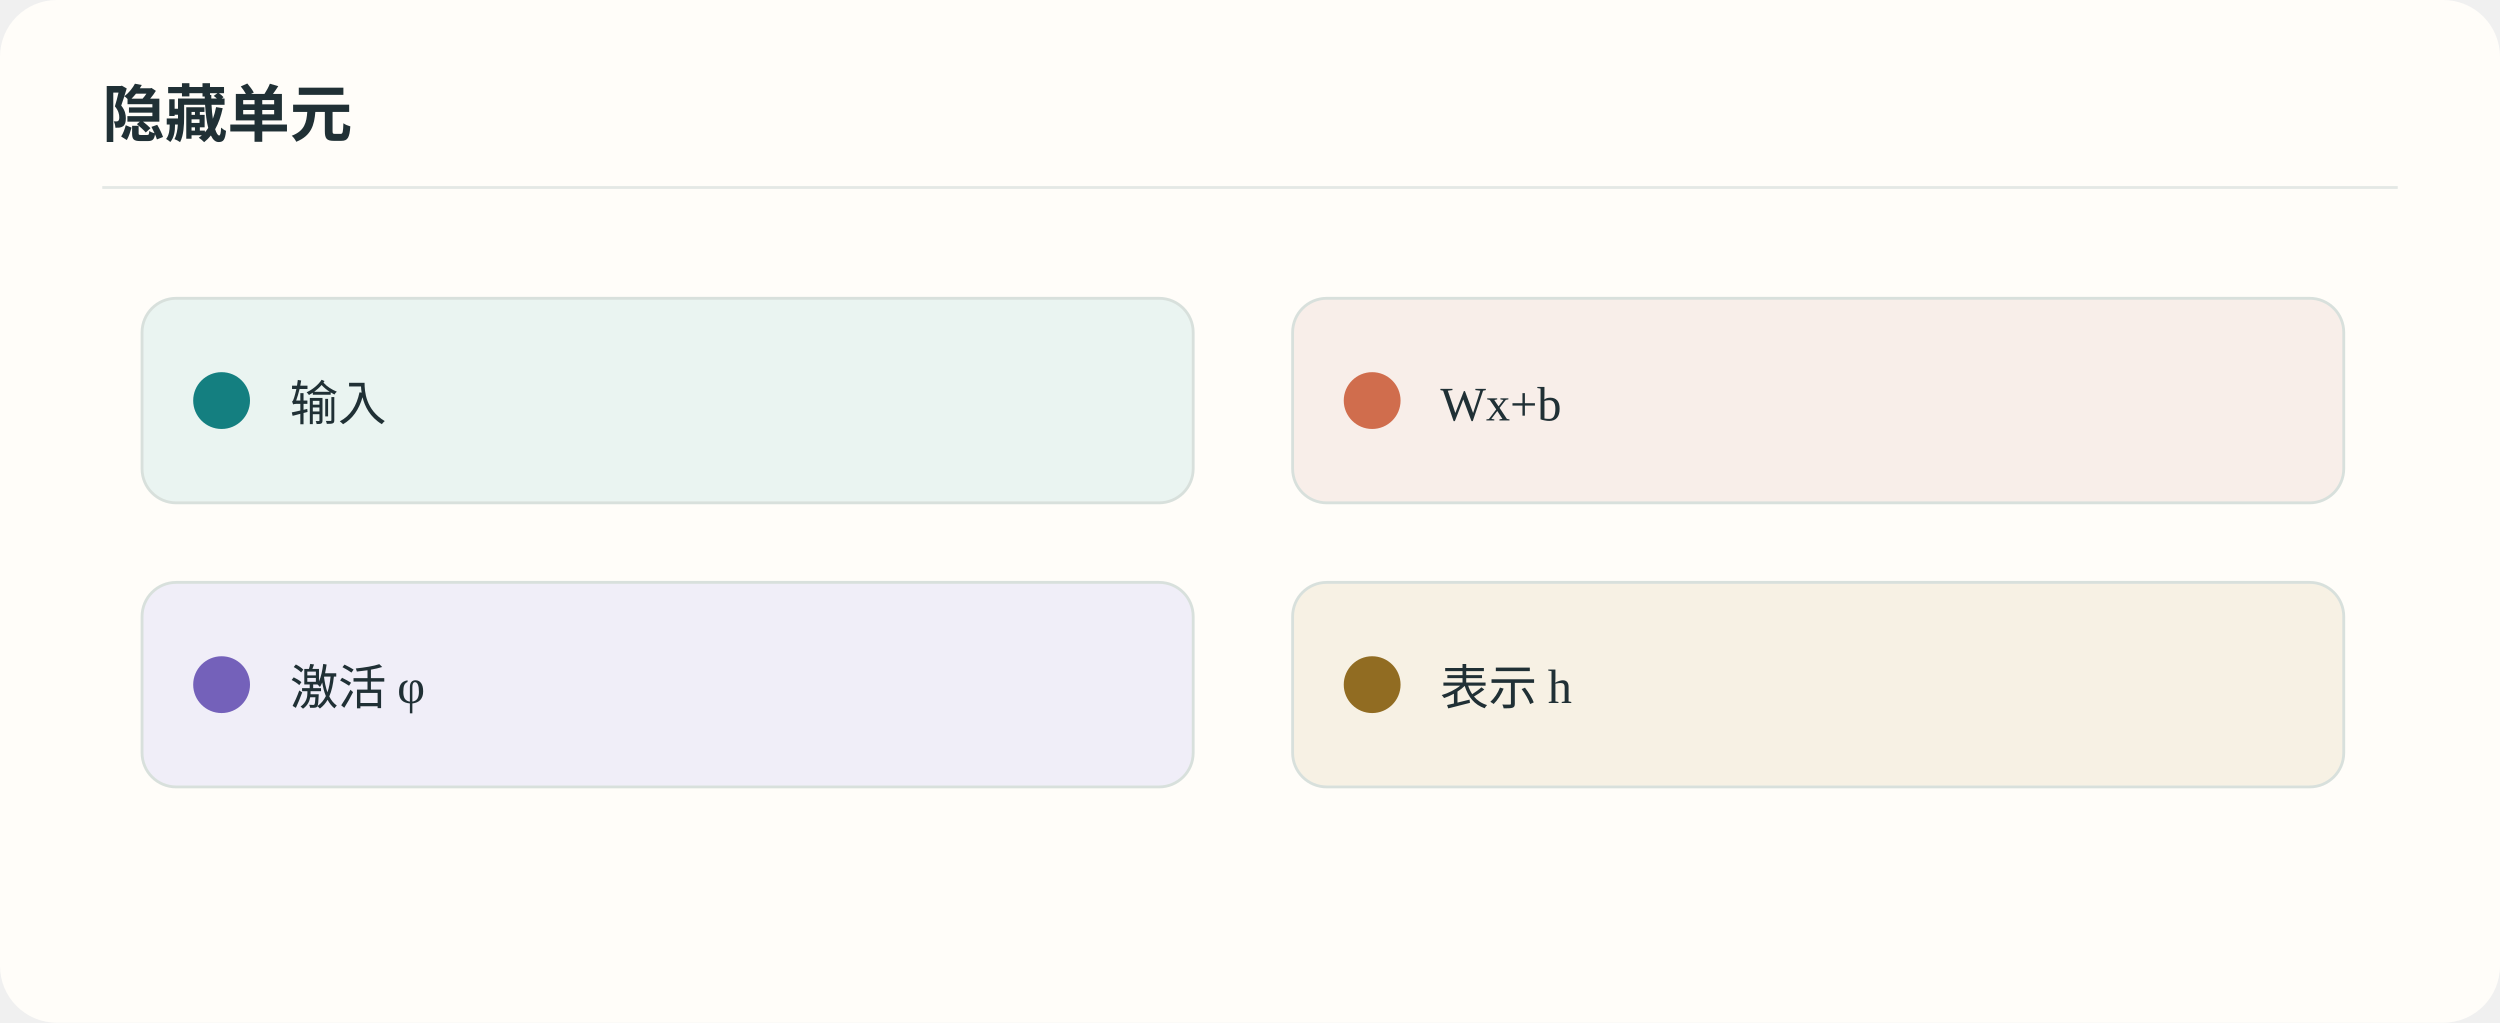
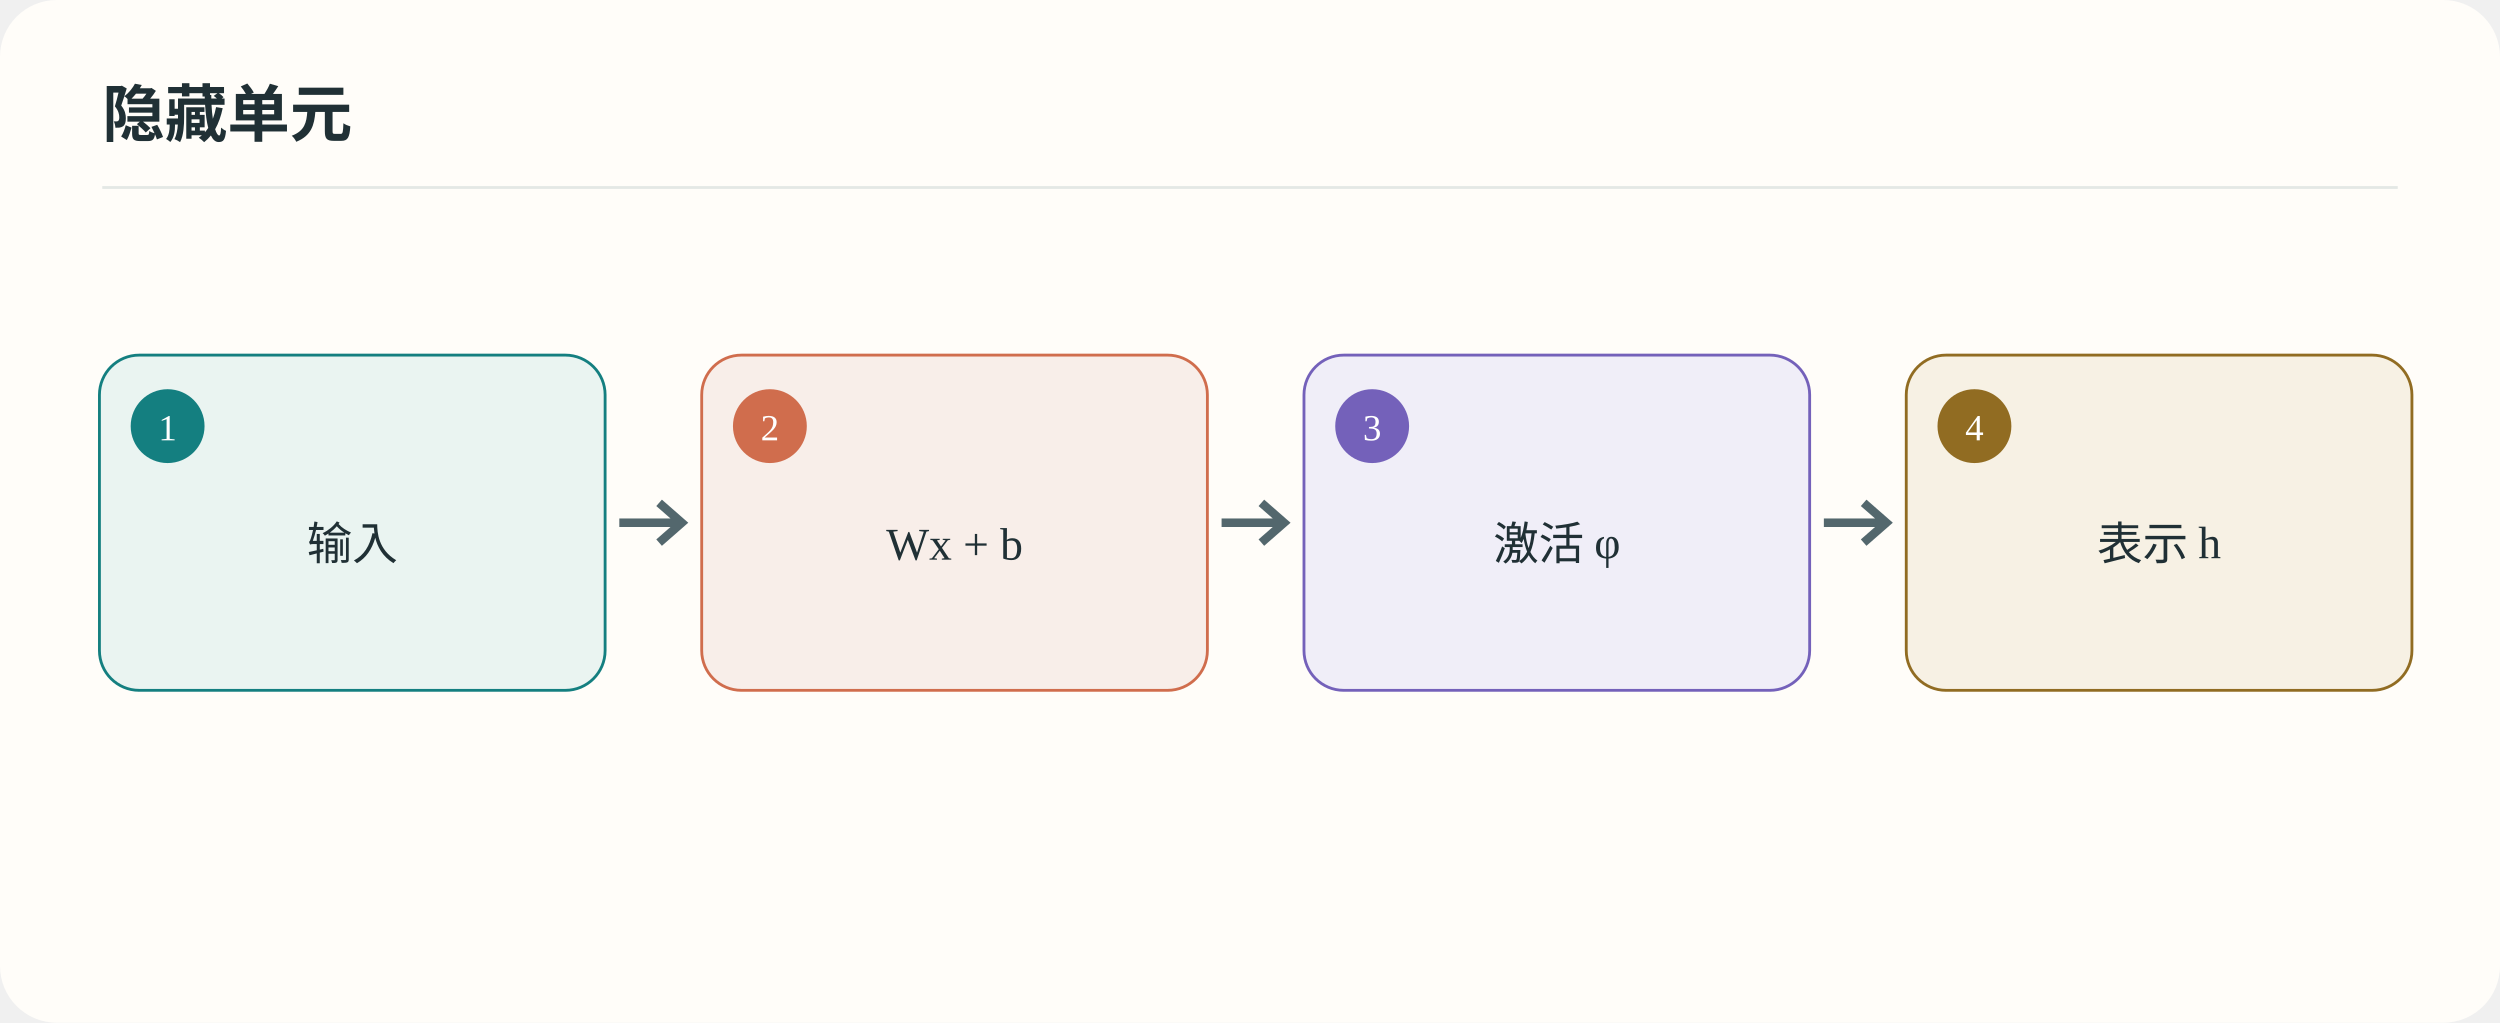
- <svg xmlns="http://www.w3.org/2000/svg" width="880" height="360" viewBox="0 0 880 360" role="img" aria-labelledby="hidden-units-2-t hidden-units-2-d">
+ <svg xmlns="http://www.w3.org/2000/svg" width="880" height="360" viewBox="0 0 880 360" role="img" aria-labelledby="hidden-flow-2-t hidden-flow-2-d">
  <rect width="880" height="360" rx="20" fill="#fffdf9" />
  <text x="36" y="48" font-size="22" font-weight="700" fill="#203035">隐藏单元</text>
  <line x1="36" y1="66" x2="844" y2="66" stroke="#e4e8e5" />
-   <rect x="50" y="105" width="370" height="72" rx="12" fill="#eaf4f1" stroke="#d8e0dc" />
-   <circle cx="78" cy="141" r="10" fill="#147f80" />
-   <text x="102" y="148" font-size="17" fill="#203035">输入</text>
-   <rect x="455" y="105" width="370" height="72" rx="12" fill="#f8eee9" stroke="#d8e0dc" />
-   <circle cx="483" cy="141" r="10" fill="#d06d4d" />
-   <text x="507" y="148" font-size="17" fill="#203035">Wx+b</text>
-   <rect x="50" y="205" width="370" height="72" rx="12" fill="#f0eef8" stroke="#d8e0dc" />
-   <circle cx="78" cy="241" r="10" fill="#7461ba" />
-   <text x="102" y="248" font-size="17" fill="#203035">激活 φ</text>
-   <rect x="455" y="205" width="370" height="72" rx="12" fill="#f7f1e4" stroke="#d8e0dc" />
-   <circle cx="483" cy="241" r="10" fill="#916c22" />
-   <text x="507" y="248" font-size="17" fill="#203035">表示 h</text>
+   <rect x="35" y="125" width="178" height="118" rx="14" fill="#eaf4f1" stroke="#147f80" />
+   <circle cx="59" cy="150" r="13" fill="#147f80" />
+   <text x="59" y="155" text-anchor="middle" font-size="13" fill="#fff">1</text>
+   <text x="124" y="197" text-anchor="middle" font-size="16" fill="#203035">输入</text>
+   <path d="M218 184H240m-8 -7l8 7l-8 7" stroke="#53676d" stroke-width="3" fill="none" />
+   <rect x="247" y="125" width="178" height="118" rx="14" fill="#f8eee9" stroke="#d06d4d" />
+   <circle cx="271" cy="150" r="13" fill="#d06d4d" />
+   <text x="271" y="155" text-anchor="middle" font-size="13" fill="#fff">2</text>
+   <text x="336" y="197" text-anchor="middle" font-size="16" fill="#203035">Wx + b</text>
+   <path d="M430 184H452m-8 -7l8 7l-8 7" stroke="#53676d" stroke-width="3" fill="none" />
+   <rect x="459" y="125" width="178" height="118" rx="14" fill="#f0eef8" stroke="#7461ba" />
+   <circle cx="483" cy="150" r="13" fill="#7461ba" />
+   <text x="483" y="155" text-anchor="middle" font-size="13" fill="#fff">3</text>
+   <text x="548" y="197" text-anchor="middle" font-size="16" fill="#203035">激活 φ</text>
+   <path d="M642 184H664m-8 -7l8 7l-8 7" stroke="#53676d" stroke-width="3" fill="none" />
+   <rect x="671" y="125" width="178" height="118" rx="14" fill="#f7f1e4" stroke="#916c22" />
+   <circle cx="695" cy="150" r="13" fill="#916c22" />
+   <text x="695" y="155" text-anchor="middle" font-size="13" fill="#fff">4</text>
+   <text x="760" y="197" text-anchor="middle" font-size="16" fill="#203035">表示 h</text>
</svg>
